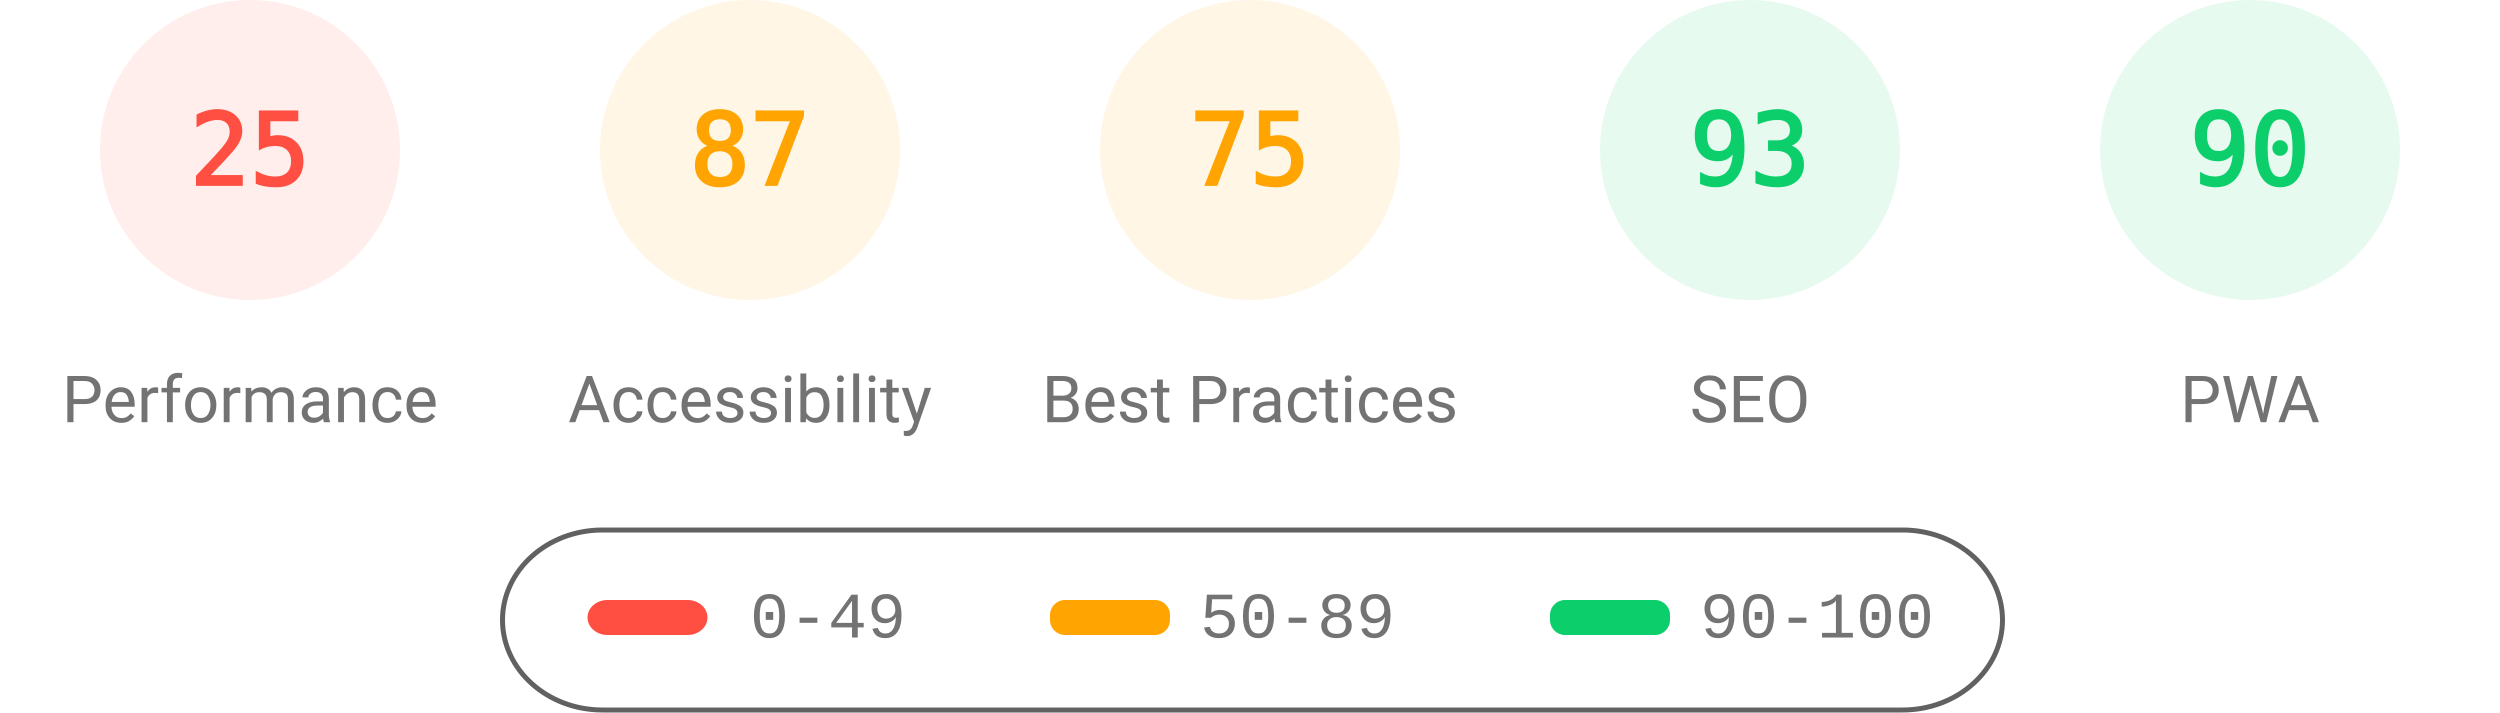
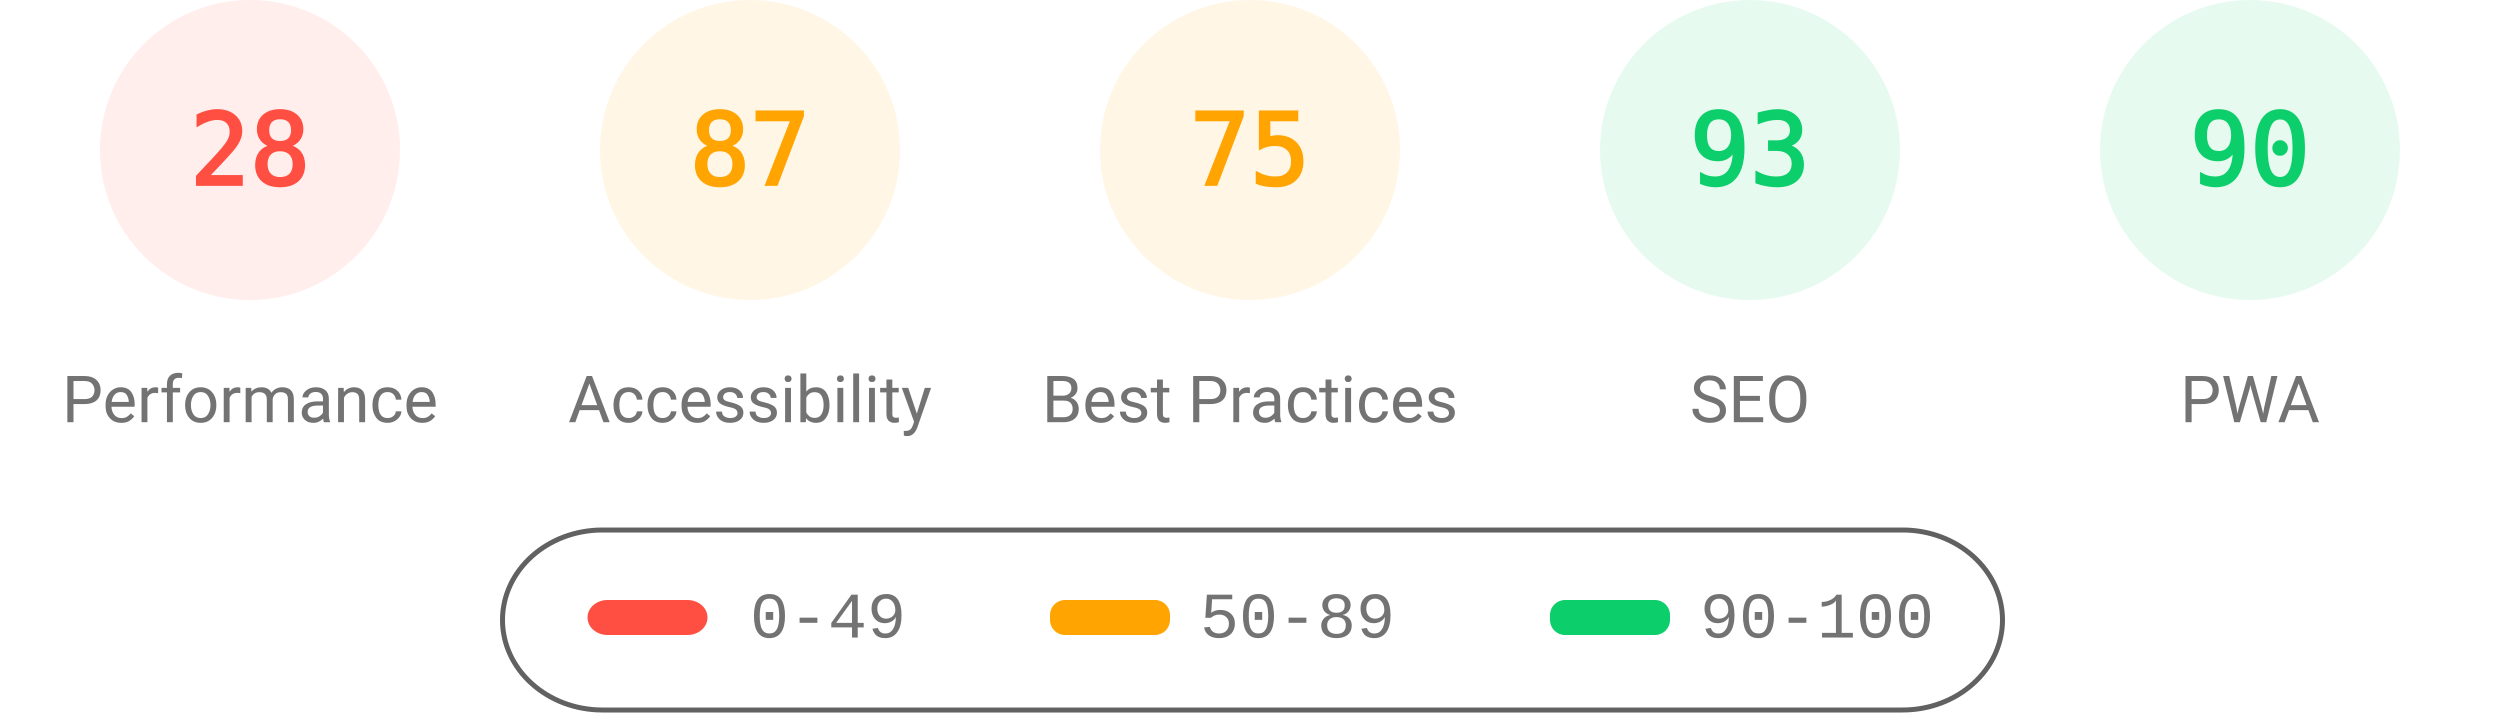
<svg xmlns="http://www.w3.org/2000/svg" fill="none" width="1000" height="285">
  <style>.gauge-base{opacity:.1}.gauge-arc{fill:none;animation-delay:250ms;stroke-linecap:round;transform:rotate(-90deg);transform-origin:100px 60px;animation:load-gauge 1s ease forwards}.guage-text{font-size:40px;font-family:monospace;text-align:center}.guage-red{color:#ff4e42;fill:#ff4e42;stroke:#ff4e42}.guage-orange{color:#ffa400;fill:#ffa400;stroke:#ffa400}.guage-green{color:#0cce6b;fill:#0cce6b;stroke:#0cce6b}.guage-undefined{color:#5c5c5c;fill:#5c5c5c;stroke:#5c5c5c}.guage-title{color:#737373;fill:#737373;stroke:none;font-size:26px;line-height:26px;font-family:Roboto,Halvetica,Arial,sans-serif}@keyframes load-gauge{from{stroke-dasharray:0 352.858}}</style>
  <svg class="guage-div guage-perf guage-red" viewBox="0 0 200 200" width="200" height="200">
    <circle class="gauge-base" r="56" cx="100" cy="60" stroke-width="8" />
-     <circle class="gauge-arc guage-arc-1" r="56" cx="100" cy="60" stroke-width="8" style="stroke-dasharray:87.965,351.858" />
-     <text class="guage-text" x="100" y="60" alignment-baseline="central" dominant-baseline="central" text-anchor="middle">25</text>
+     <circle class="gauge-arc guage-arc-1" r="56" cx="100" cy="60" stroke-width="8" style="stroke-dasharray:98.52,351.858" />
+     <text class="guage-text" x="100" y="60" alignment-baseline="central" dominant-baseline="central" text-anchor="middle">28</text>
    <text class="guage-title" x="100" y="160" alignment-baseline="central" dominant-baseline="central" text-anchor="middle">Performance</text>
  </svg>
  <svg class="guage-div guage-acc guage-orange" viewBox="0 0 200 200" width="200" height="200" x="200">
    <circle class="gauge-base" r="56" cx="100" cy="60" stroke-width="8" />
    <circle class="gauge-arc guage-arc-2" r="56" cx="100" cy="60" stroke-width="8" style="stroke-dasharray:306.116,351.858" />
    <text class="guage-text" x="100" y="60" alignment-baseline="central" dominant-baseline="central" text-anchor="middle">87</text>
    <text class="guage-title" x="100" y="160" alignment-baseline="central" dominant-baseline="central" text-anchor="middle">Accessibility</text>
  </svg>
  <svg class="guage-div guage-best guage-orange" viewBox="0 0 200 200" width="200" height="200" x="400">
    <circle class="gauge-base" r="56" cx="100" cy="60" stroke-width="8" />
    <circle class="gauge-arc guage-arc-3" r="56" cx="100" cy="60" stroke-width="8" style="stroke-dasharray:263.893,351.858" />
    <text class="guage-text" x="100" y="60" alignment-baseline="central" dominant-baseline="central" text-anchor="middle">75</text>
    <text class="guage-title" x="100" y="160" alignment-baseline="central" dominant-baseline="central" text-anchor="middle">Best Practices</text>
  </svg>
  <svg class="guage-div guage-seo guage-green" viewBox="0 0 200 200" width="200" height="200" x="600">
    <circle class="gauge-base" r="56" cx="100" cy="60" stroke-width="8" />
    <circle class="gauge-arc guage-arc-4" r="56" cx="100" cy="60" stroke-width="8" style="stroke-dasharray:327.228,351.858" />
    <text class="guage-text" x="100" y="60" alignment-baseline="central" dominant-baseline="central" text-anchor="middle">93</text>
    <text class="guage-title" x="100" y="160" alignment-baseline="central" dominant-baseline="central" text-anchor="middle">SEO</text>
  </svg>
  <svg class="guage-div guage-pwa guage-green" viewBox="0 0 200 200" width="200" height="200" x="800">
    <circle class="gauge-base" r="56" cx="100" cy="60" stroke-width="8" />
    <circle class="gauge-arc guage-arc-4" r="56" cx="100" cy="60" stroke-width="8" style="stroke-dasharray:316.672,351.858" />
    <text class="guage-text" x="100" y="60" alignment-baseline="central" dominant-baseline="central" text-anchor="middle">90</text>
    <text class="guage-title" x="100" y="160" alignment-baseline="central" dominant-baseline="central" text-anchor="middle">PWA</text>
  </svg>
  <svg width="604" height="76" x="200" y="210">
    <path fill="none" id="canvas_background" d="M-1-1h604v80H-1z" />
    <rect fill-opacity="0" stroke="#616161" stroke-width="2" rx="40" id="svg_2" height="72" width="600" y="2" x="1" fill="#000" />
    <rect stroke="#000" rx="8" id="svg_3" height="14" width="48" y="30" x="35" stroke-opacity="null" stroke-width="0" fill="#ff4e42" />
    <rect stroke="#000" rx="6" id="svg_4" height="14" width="48" y="30" x="220" stroke-opacity="null" stroke-width="0" fill="#ffa400" />
    <rect stroke="#000" rx="6" id="svg_5" height="14" width="48" y="30" x="420" stroke-opacity="null" stroke-width="0" fill="#0cce6b" />
    <text xml:space="preserve" text-anchor="start" font-family="'Courier New', Courier, monospace" font-size="26" id="svg_6" y="45" x="100" stroke-opacity="null" stroke-width="0" stroke="#000" fill="#737373">0-49</text>
    <text xml:space="preserve" text-anchor="start" font-family="'Courier New', Courier, monospace" font-size="26" id="svg_7" y="45" x="280" stroke-opacity="null" stroke-width="0" stroke="#000" fill="#737373">50-89</text>
    <text xml:space="preserve" text-anchor="start" font-family="'Courier New', Courier, monospace" font-size="26" id="svg_8" y="45" x="480" stroke-opacity="null" stroke-width="0" stroke="#000" fill="#737373">90-100</text>
  </svg>
</svg>
